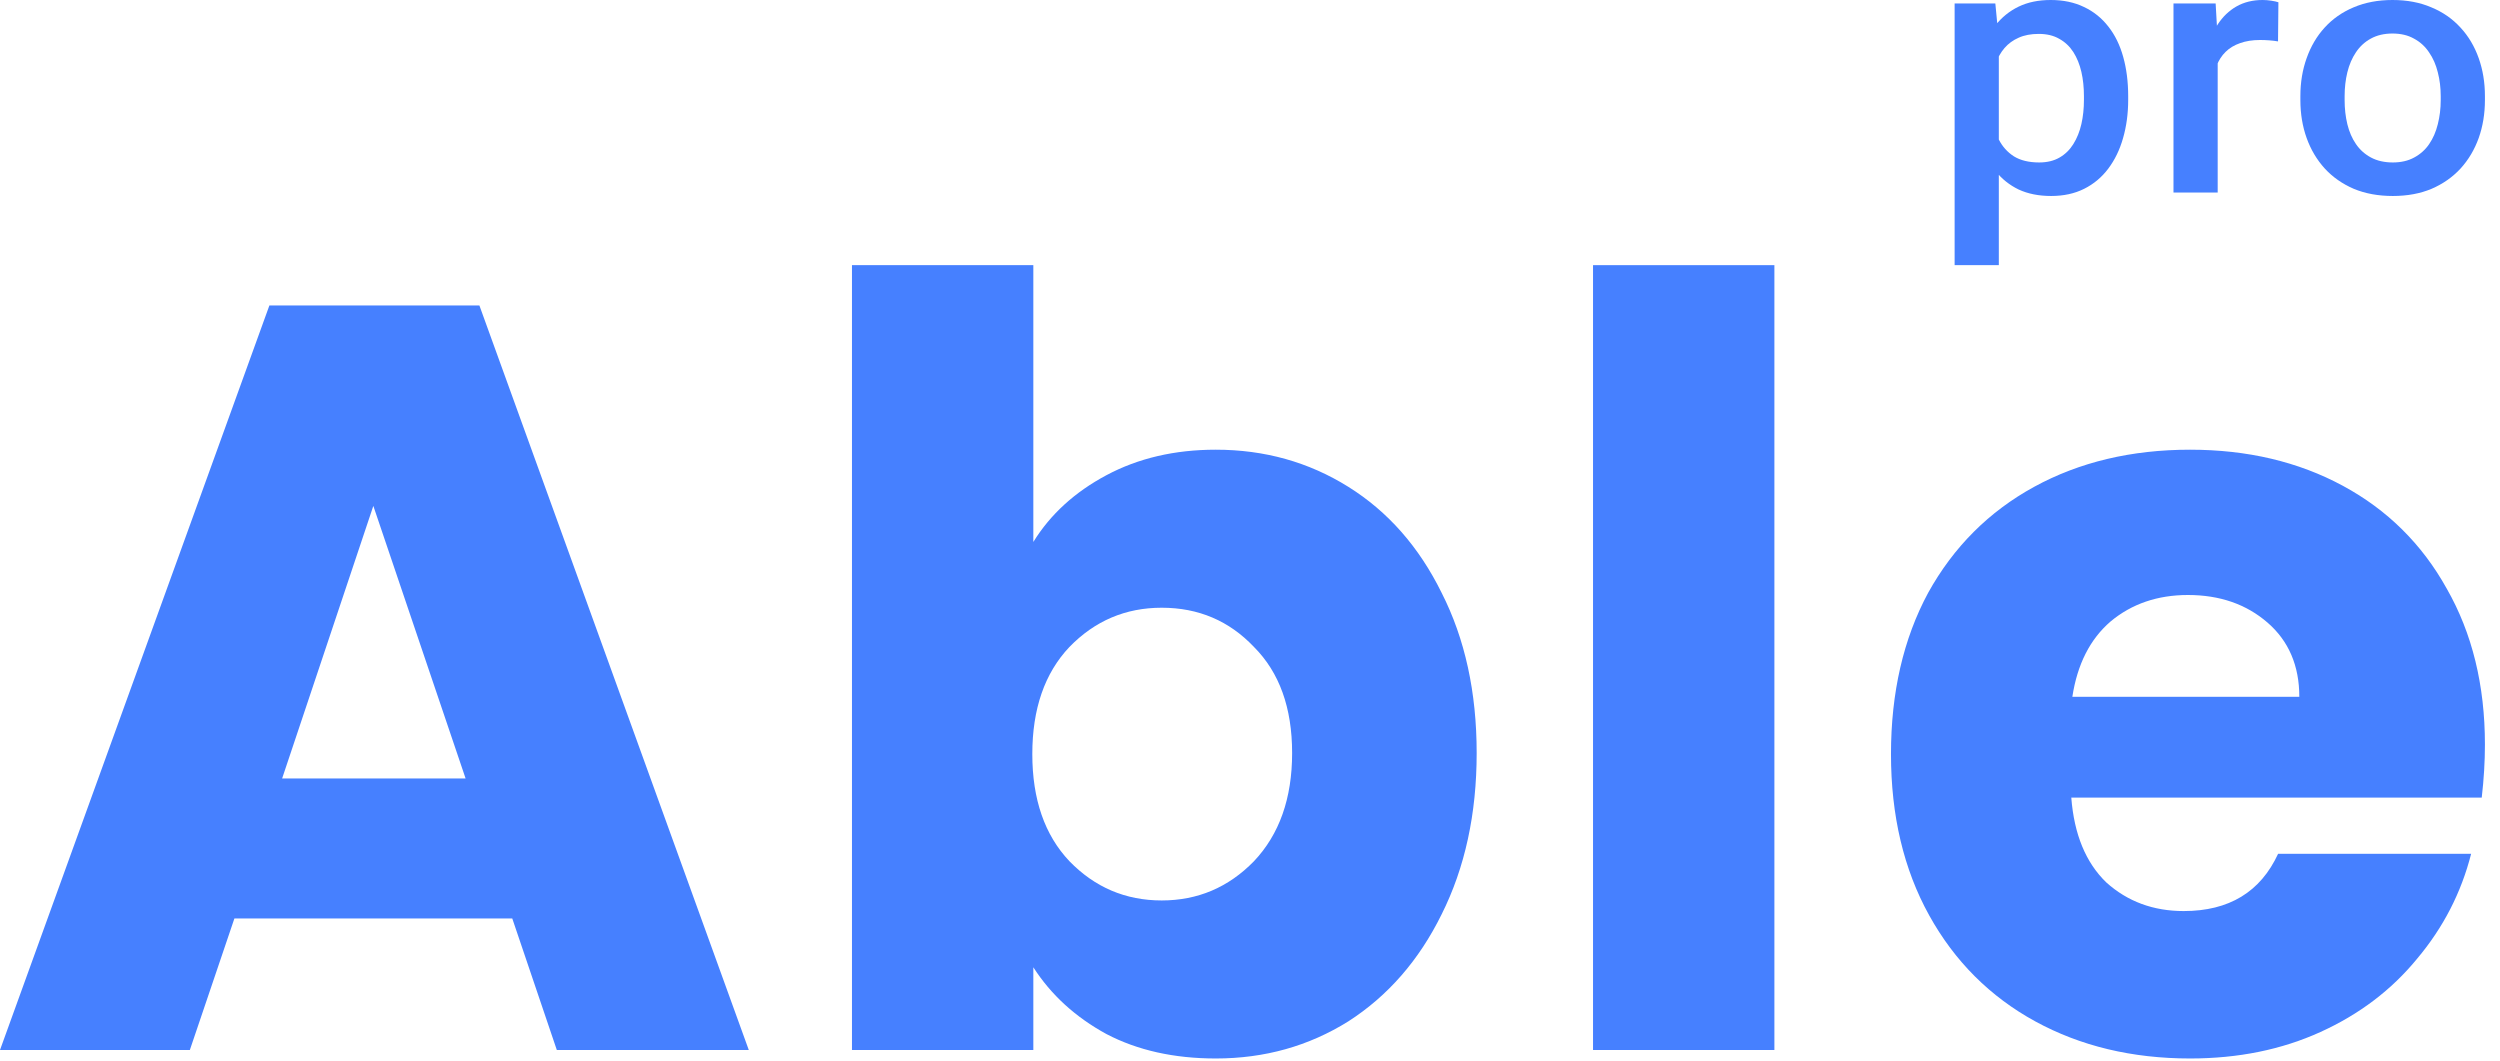
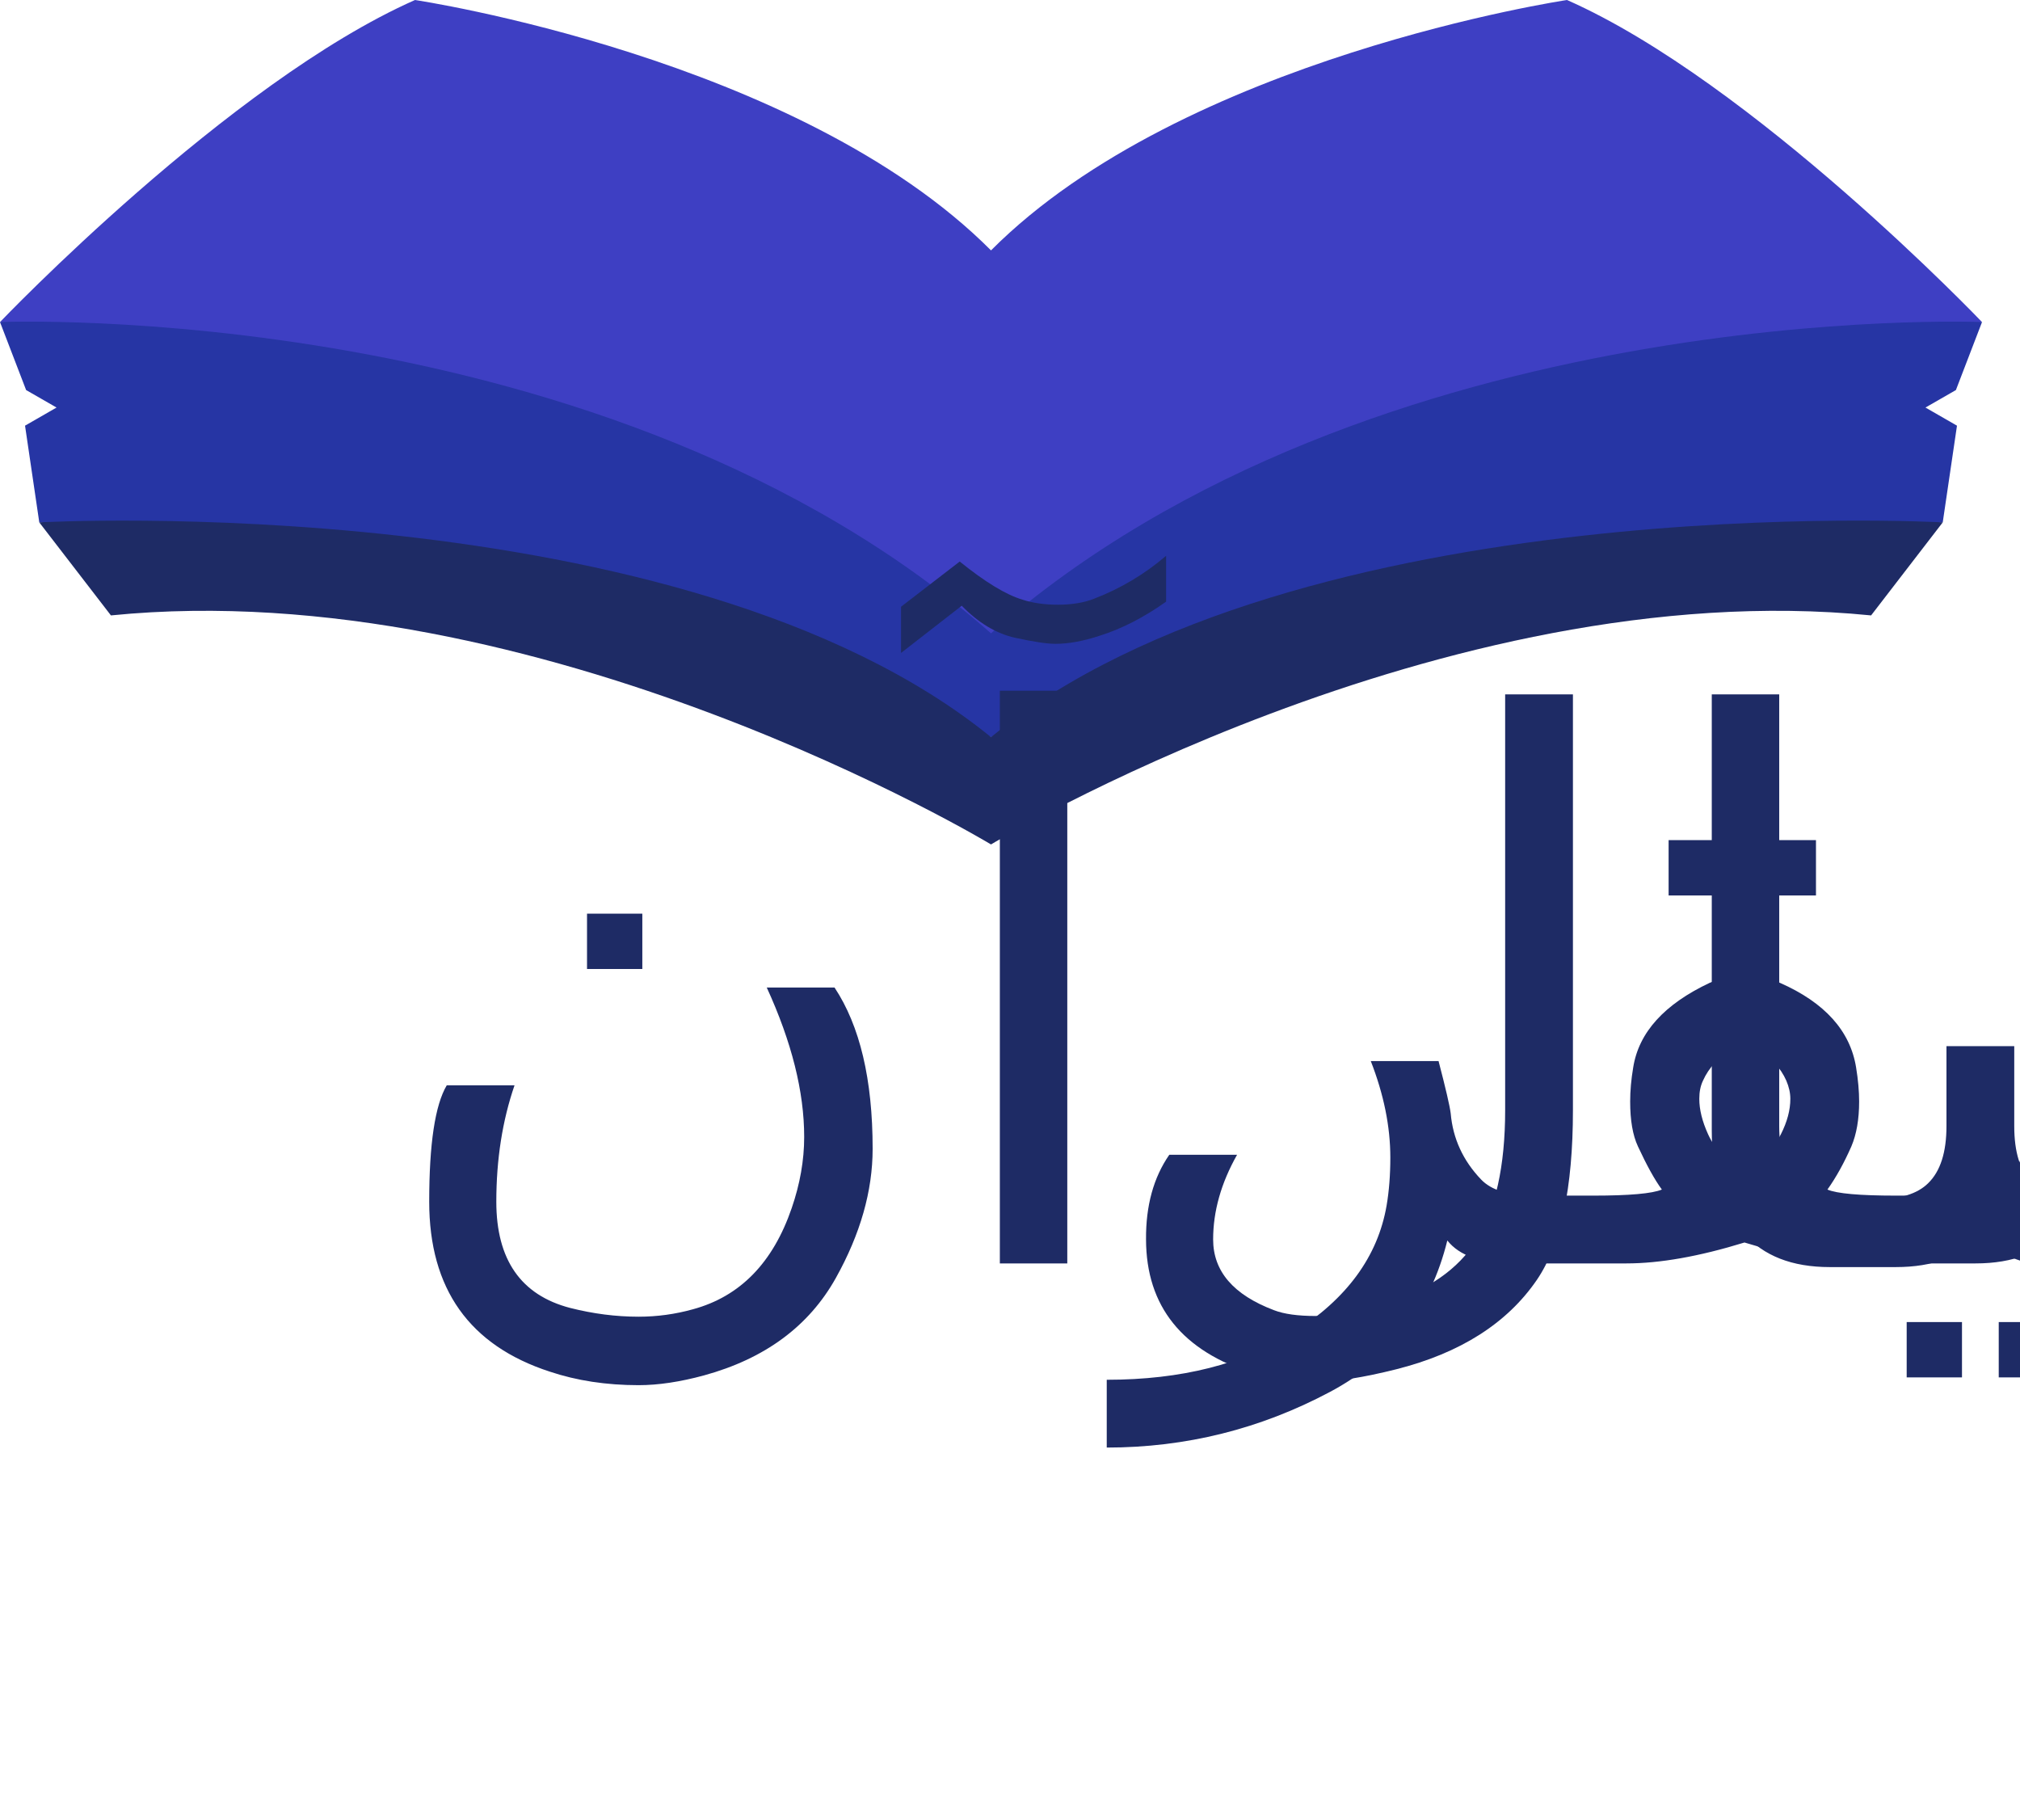
- <svg xmlns="http://www.w3.org/2000/svg" width="66" height="28" viewBox="0 0 66 28" fill="none">
-   <path d="M52.769 1.051V7H51.602V0.092H52.677L52.769 1.051ZM56.184 2.541V2.638C56.184 3 56.138 3.337 56.048 3.648C55.961 3.955 55.83 4.224 55.656 4.455C55.485 4.682 55.273 4.859 55.021 4.985C54.77 5.111 54.479 5.174 54.15 5.174C53.824 5.174 53.538 5.117 53.292 5.003C53.05 4.886 52.845 4.722 52.677 4.51C52.51 4.298 52.374 4.049 52.271 3.763C52.17 3.474 52.099 3.157 52.057 2.813V2.439C52.099 2.074 52.17 1.742 52.271 1.443C52.374 1.145 52.51 0.888 52.677 0.673C52.845 0.458 53.05 0.292 53.292 0.175C53.535 0.058 53.817 0 54.14 0C54.469 0 54.761 0.061 55.016 0.184C55.272 0.304 55.486 0.477 55.66 0.701C55.835 0.922 55.966 1.19 56.053 1.503C56.14 1.814 56.184 2.16 56.184 2.541ZM55.016 2.638V2.541C55.016 2.31 54.994 2.097 54.949 1.9C54.903 1.7 54.832 1.525 54.736 1.374C54.639 1.224 54.514 1.107 54.363 1.024C54.214 0.938 54.035 0.895 53.825 0.895C53.618 0.895 53.441 0.928 53.292 0.996C53.144 1.061 53.02 1.151 52.919 1.268C52.819 1.385 52.742 1.522 52.687 1.679C52.632 1.832 52.593 2 52.571 2.181V3.076C52.61 3.297 52.676 3.5 52.769 3.684C52.863 3.869 52.995 4.016 53.166 4.127C53.341 4.235 53.564 4.289 53.835 4.289C54.045 4.289 54.224 4.245 54.372 4.159C54.521 4.073 54.642 3.955 54.736 3.804C54.832 3.651 54.903 3.474 54.949 3.274C54.994 3.074 55.016 2.862 55.016 2.638Z" fill="#4680FF" />
-   <path d="M58.547 1.042V5.082H57.38V0.092H58.493L58.547 1.042ZM60.15 0.06L60.14 1.093C60.069 1.081 59.991 1.071 59.907 1.065C59.827 1.059 59.746 1.056 59.665 1.056C59.465 1.056 59.289 1.084 59.137 1.139C58.986 1.191 58.858 1.268 58.755 1.37C58.655 1.468 58.577 1.588 58.522 1.729C58.468 1.871 58.435 2.029 58.425 2.204L58.159 2.223C58.159 1.909 58.191 1.619 58.256 1.351C58.321 1.084 58.417 0.848 58.547 0.646C58.679 0.443 58.844 0.284 59.041 0.171C59.241 0.057 59.472 0 59.733 0C59.804 0 59.88 0.006 59.961 0.018C60.045 0.031 60.108 0.045 60.15 0.06Z" fill="#4680FF" />
-   <path d="M60.73 2.642V2.536C60.73 2.177 60.785 1.843 60.895 1.536C61.005 1.225 61.163 0.956 61.37 0.729C61.58 0.498 61.835 0.32 62.135 0.194C62.438 0.065 62.781 0 63.161 0C63.546 0 63.888 0.065 64.188 0.194C64.492 0.32 64.748 0.498 64.958 0.729C65.168 0.956 65.328 1.225 65.438 1.536C65.547 1.843 65.602 2.177 65.602 2.536V2.642C65.602 3.002 65.547 3.336 65.438 3.643C65.328 3.95 65.168 4.219 64.958 4.45C64.748 4.677 64.493 4.856 64.193 4.985C63.893 5.111 63.552 5.174 63.171 5.174C62.787 5.174 62.443 5.111 62.14 4.985C61.84 4.856 61.584 4.677 61.375 4.45C61.165 4.219 61.005 3.95 60.895 3.643C60.785 3.336 60.73 3.002 60.73 2.642ZM61.898 2.536V2.642C61.898 2.867 61.922 3.079 61.97 3.279C62.019 3.478 62.094 3.654 62.198 3.804C62.301 3.955 62.434 4.073 62.595 4.159C62.756 4.245 62.949 4.289 63.171 4.289C63.388 4.289 63.575 4.245 63.733 4.159C63.894 4.073 64.027 3.955 64.13 3.804C64.233 3.654 64.309 3.478 64.358 3.279C64.409 3.079 64.435 2.867 64.435 2.642V2.536C64.435 2.315 64.409 2.106 64.358 1.909C64.309 1.709 64.232 1.532 64.125 1.379C64.022 1.225 63.89 1.105 63.728 1.019C63.57 0.93 63.381 0.885 63.161 0.885C62.942 0.885 62.752 0.93 62.59 1.019C62.432 1.105 62.301 1.225 62.198 1.379C62.094 1.532 62.019 1.709 61.97 1.909C61.922 2.106 61.898 2.315 61.898 2.536Z" fill="#4680FF" />
-   <path d="M13.524 24.248H6.188L5.012 27.72H0L7.112 8.064H12.656L19.768 27.72H14.7L13.524 24.248ZM12.292 20.552L9.856 13.356L7.448 20.552H12.292Z" fill="#4680FF" />
-   <path d="M27.28 14.308C27.729 13.58 28.372 12.992 29.212 12.544C30.052 12.096 31.014 11.872 32.096 11.872C33.385 11.872 34.551 12.199 35.596 12.852C36.642 13.505 37.463 14.439 38.06 15.652C38.676 16.865 38.984 18.275 38.984 19.88C38.984 21.485 38.676 22.904 38.06 24.136C37.463 25.349 36.642 26.292 35.596 26.964C34.551 27.617 33.385 27.944 32.096 27.944C30.995 27.944 30.034 27.729 29.212 27.3C28.391 26.852 27.747 26.264 27.28 25.536V27.72H22.492V7H27.28V14.308ZM34.112 19.88C34.112 18.685 33.776 17.752 33.105 17.08C32.451 16.389 31.639 16.044 30.669 16.044C29.716 16.044 28.904 16.389 28.233 17.08C27.579 17.771 27.253 18.713 27.253 19.908C27.253 21.103 27.579 22.045 28.233 22.736C28.904 23.427 29.716 23.772 30.669 23.772C31.62 23.772 32.432 23.427 33.105 22.736C33.776 22.027 34.112 21.075 34.112 19.88Z" fill="#4680FF" />
-   <path d="M46.844 7V27.72H42.056V7H46.844Z" fill="#4680FF" />
-   <path d="M65.602 19.656C65.602 20.104 65.574 20.571 65.518 21.056H54.682C54.757 22.027 55.065 22.773 55.606 23.296C56.166 23.8 56.848 24.052 57.65 24.052C58.845 24.052 59.676 23.548 60.142 22.54H65.238C64.977 23.567 64.501 24.491 63.81 25.312C63.138 26.133 62.289 26.777 61.262 27.244C60.236 27.711 59.088 27.944 57.818 27.944C56.288 27.944 54.925 27.617 53.73 26.964C52.536 26.311 51.602 25.377 50.93 24.164C50.258 22.951 49.922 21.532 49.922 19.908C49.922 18.284 50.249 16.865 50.902 15.652C51.574 14.439 52.508 13.505 53.702 12.852C54.897 12.199 56.269 11.872 57.818 11.872C59.33 11.872 60.674 12.189 61.85 12.824C63.026 13.459 63.941 14.364 64.594 15.54C65.266 16.716 65.602 18.088 65.602 19.656ZM60.702 18.396C60.702 17.575 60.422 16.921 59.862 16.436C59.302 15.951 58.602 15.708 57.762 15.708C56.96 15.708 56.278 15.941 55.718 16.408C55.177 16.875 54.841 17.537 54.71 18.396H60.702Z" fill="#4680FF" />
+ <svg xmlns="http://www.w3.org/2000/svg" id="Layer_2" data-name="Layer 2" viewBox="0 0 93.6 84.31">
+   <defs>
+     <style>
+       .cls-1 {
+         fill: #3e3fc3;
+       }
+ 
+       .cls-2 {
+         fill: #2635a4;
+       }
+ 
+       .cls-3, .cls-4 {
+         fill: #1e2b65;
+       }
+ 
+       .cls-4 {
+         font-family: Aldhabi, Aldhabi;
+         font-size: 34.92px;
+       }
+     </style>
+   </defs>
+   <g id="OBJECTS">
+     <g>
+       <path class="cls-1" d="M72.61,0s-17.77,2.65-26.69,11.6C37,2.65,19.23,0,19.23,0,10.61,3.81,0,14.92,0,14.92c0,0,20.39,3.98,24.37,5.64,3.98,1.66,21.55,10.44,21.55,10.44,0,0,17.57-8.79,21.55-10.44s24.37-5.64,24.37-5.64c0,0-10.61-11.11-19.23-14.92Z" />
+       <path class="cls-2" d="M90.63,18.07l1.21-3.15s-28.18-1.16-45.92,14.42C28.18,13.76,0,14.92,0,14.92l1.21,3.15,1.41.81-1.46.84.66,4.48,18.4,2.32,25.7,7.63,25.7-7.63,18.4-2.32.66-4.48-1.46-.84,1.41-.81Z" />
+       <path class="cls-3" d="M45.92,34.15C31.66,22.55,1.82,24.2,1.82,24.2l3.32,4.31c19.89-1.99,40.78,10.61,40.78,10.61,0,0,20.89-12.6,40.78-10.61l3.32-4.31s-29.84-1.66-44.1,9.95Z" />
+     </g>
+     <text class="cls-4" transform="translate(50.65 58.7)">
+       <tspan x="0" y="0">أجيال</tspan>
+     </text>
+     <text class="cls-4" transform="translate(8.31 58.53)">
+       <tspan x="0" y="0" xml:space="preserve"> القرآن</tspan>
+     </text>
+   </g>
</svg>
